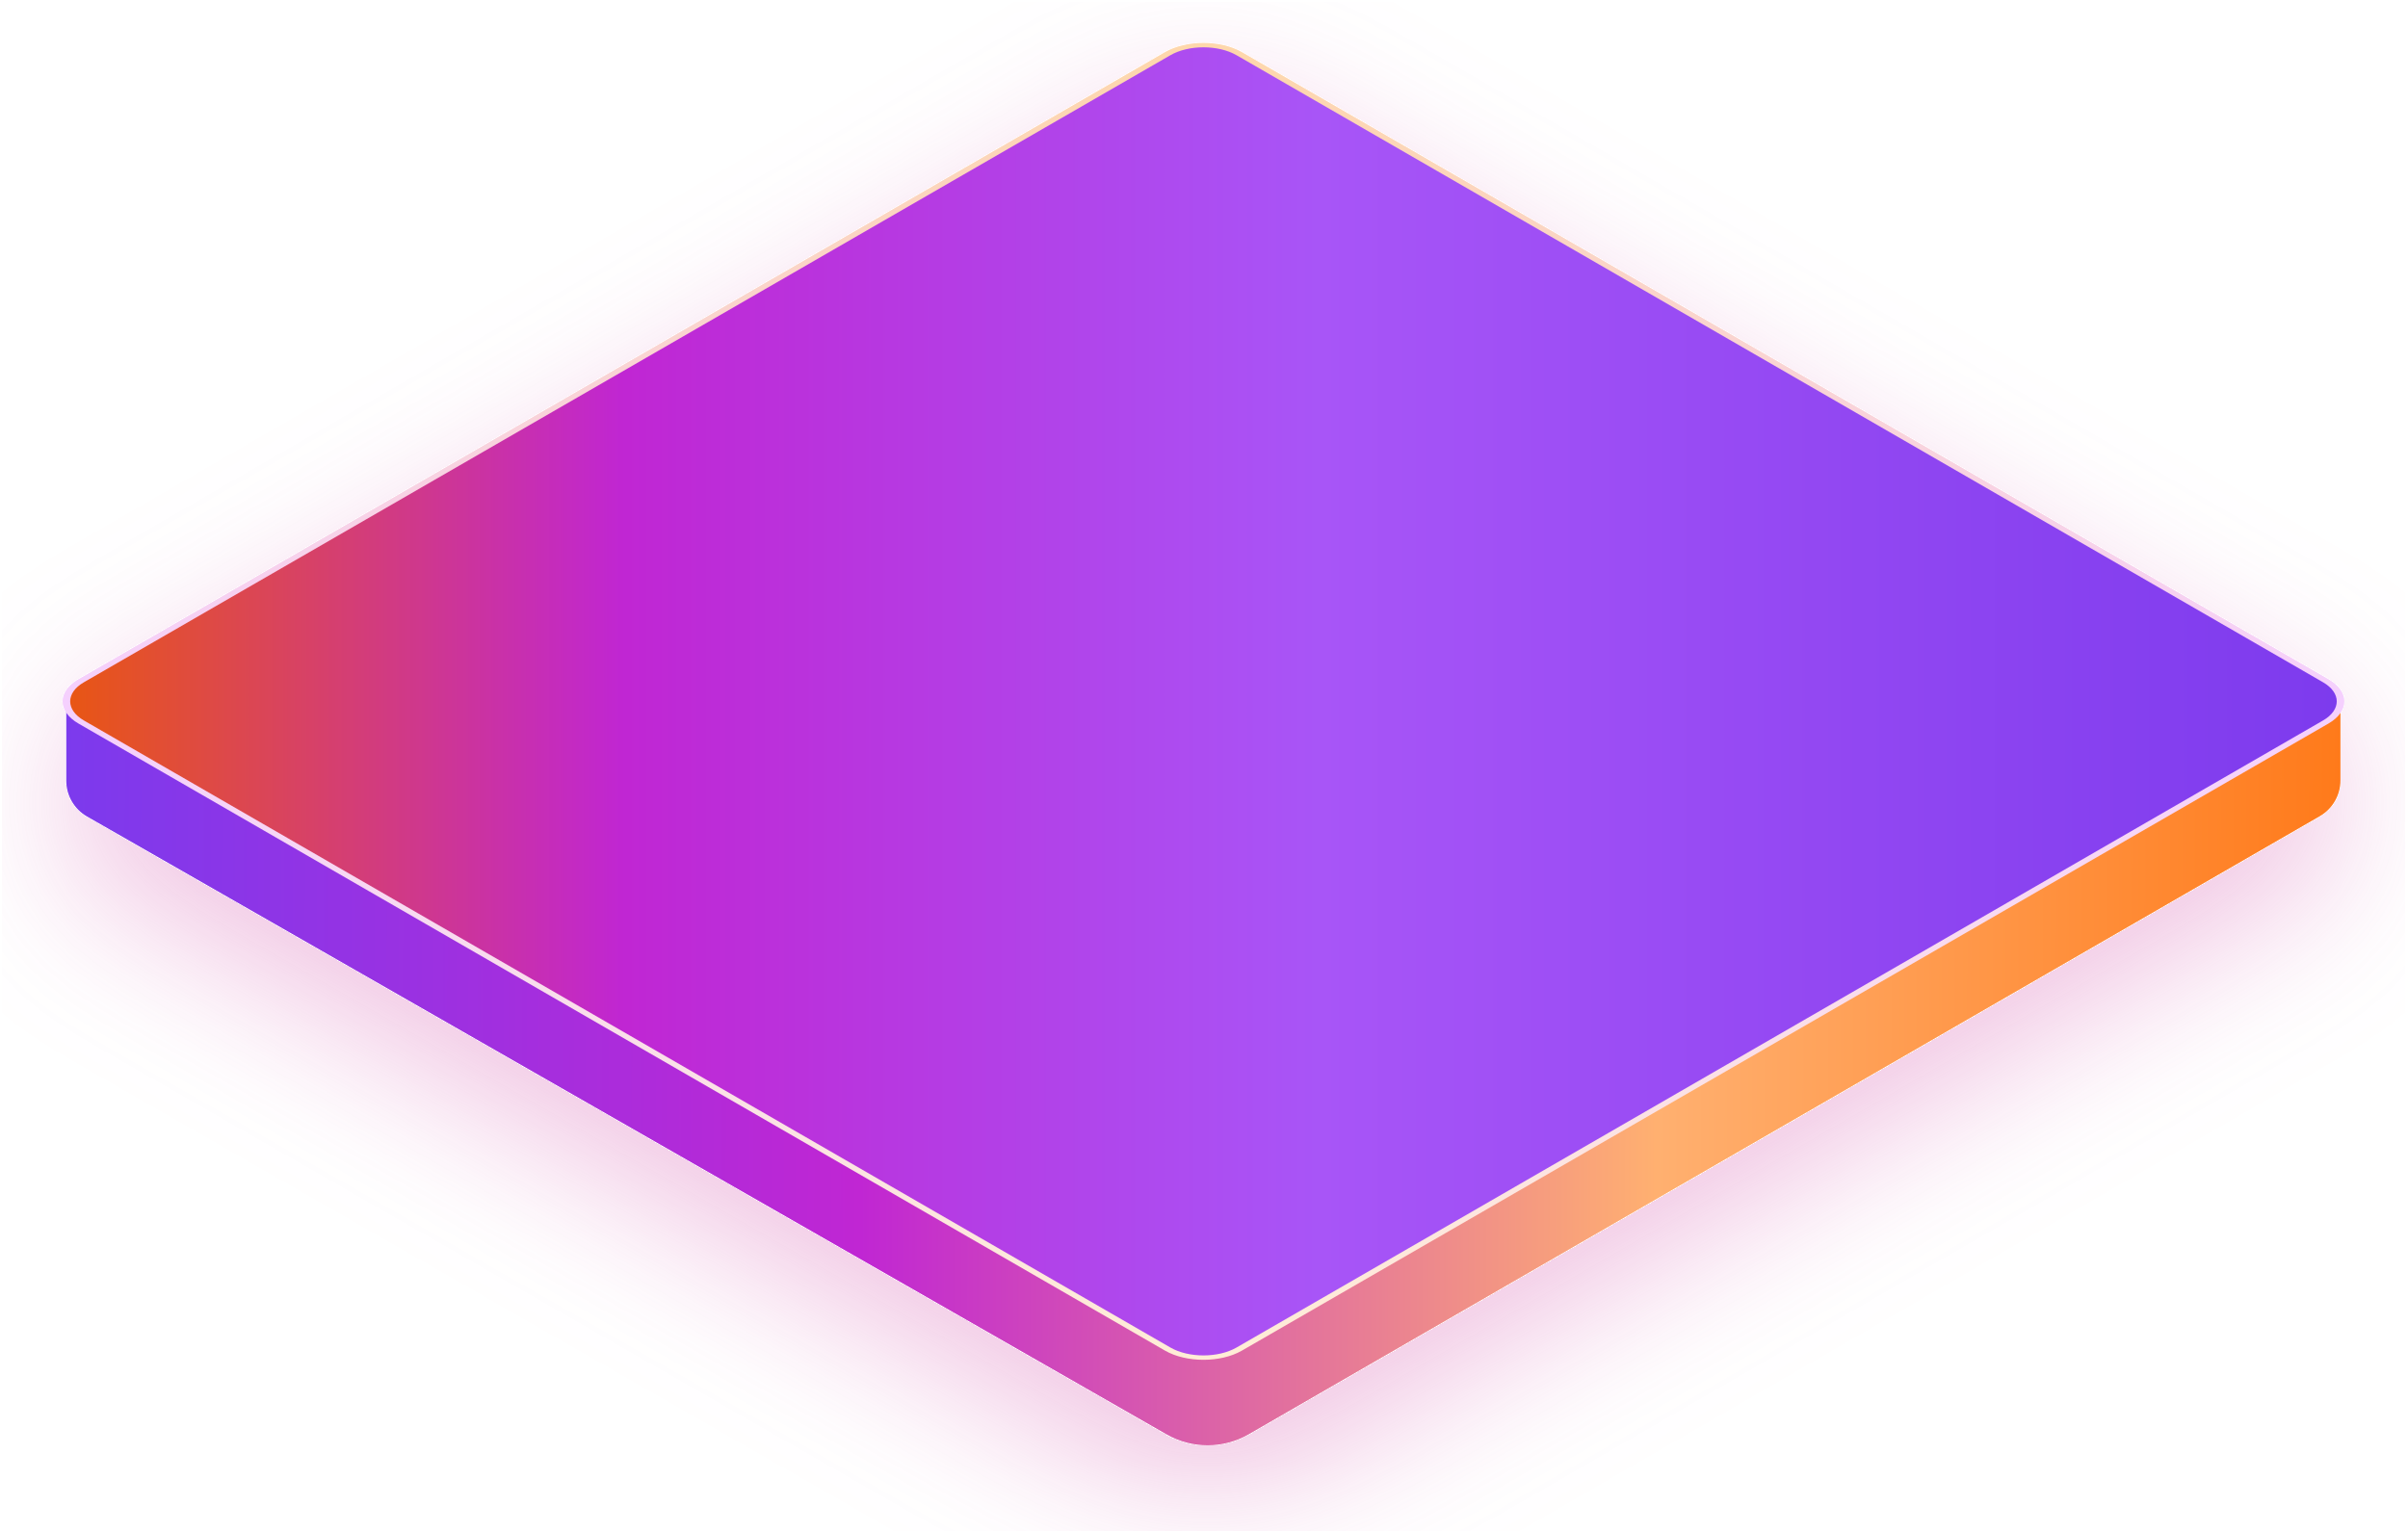
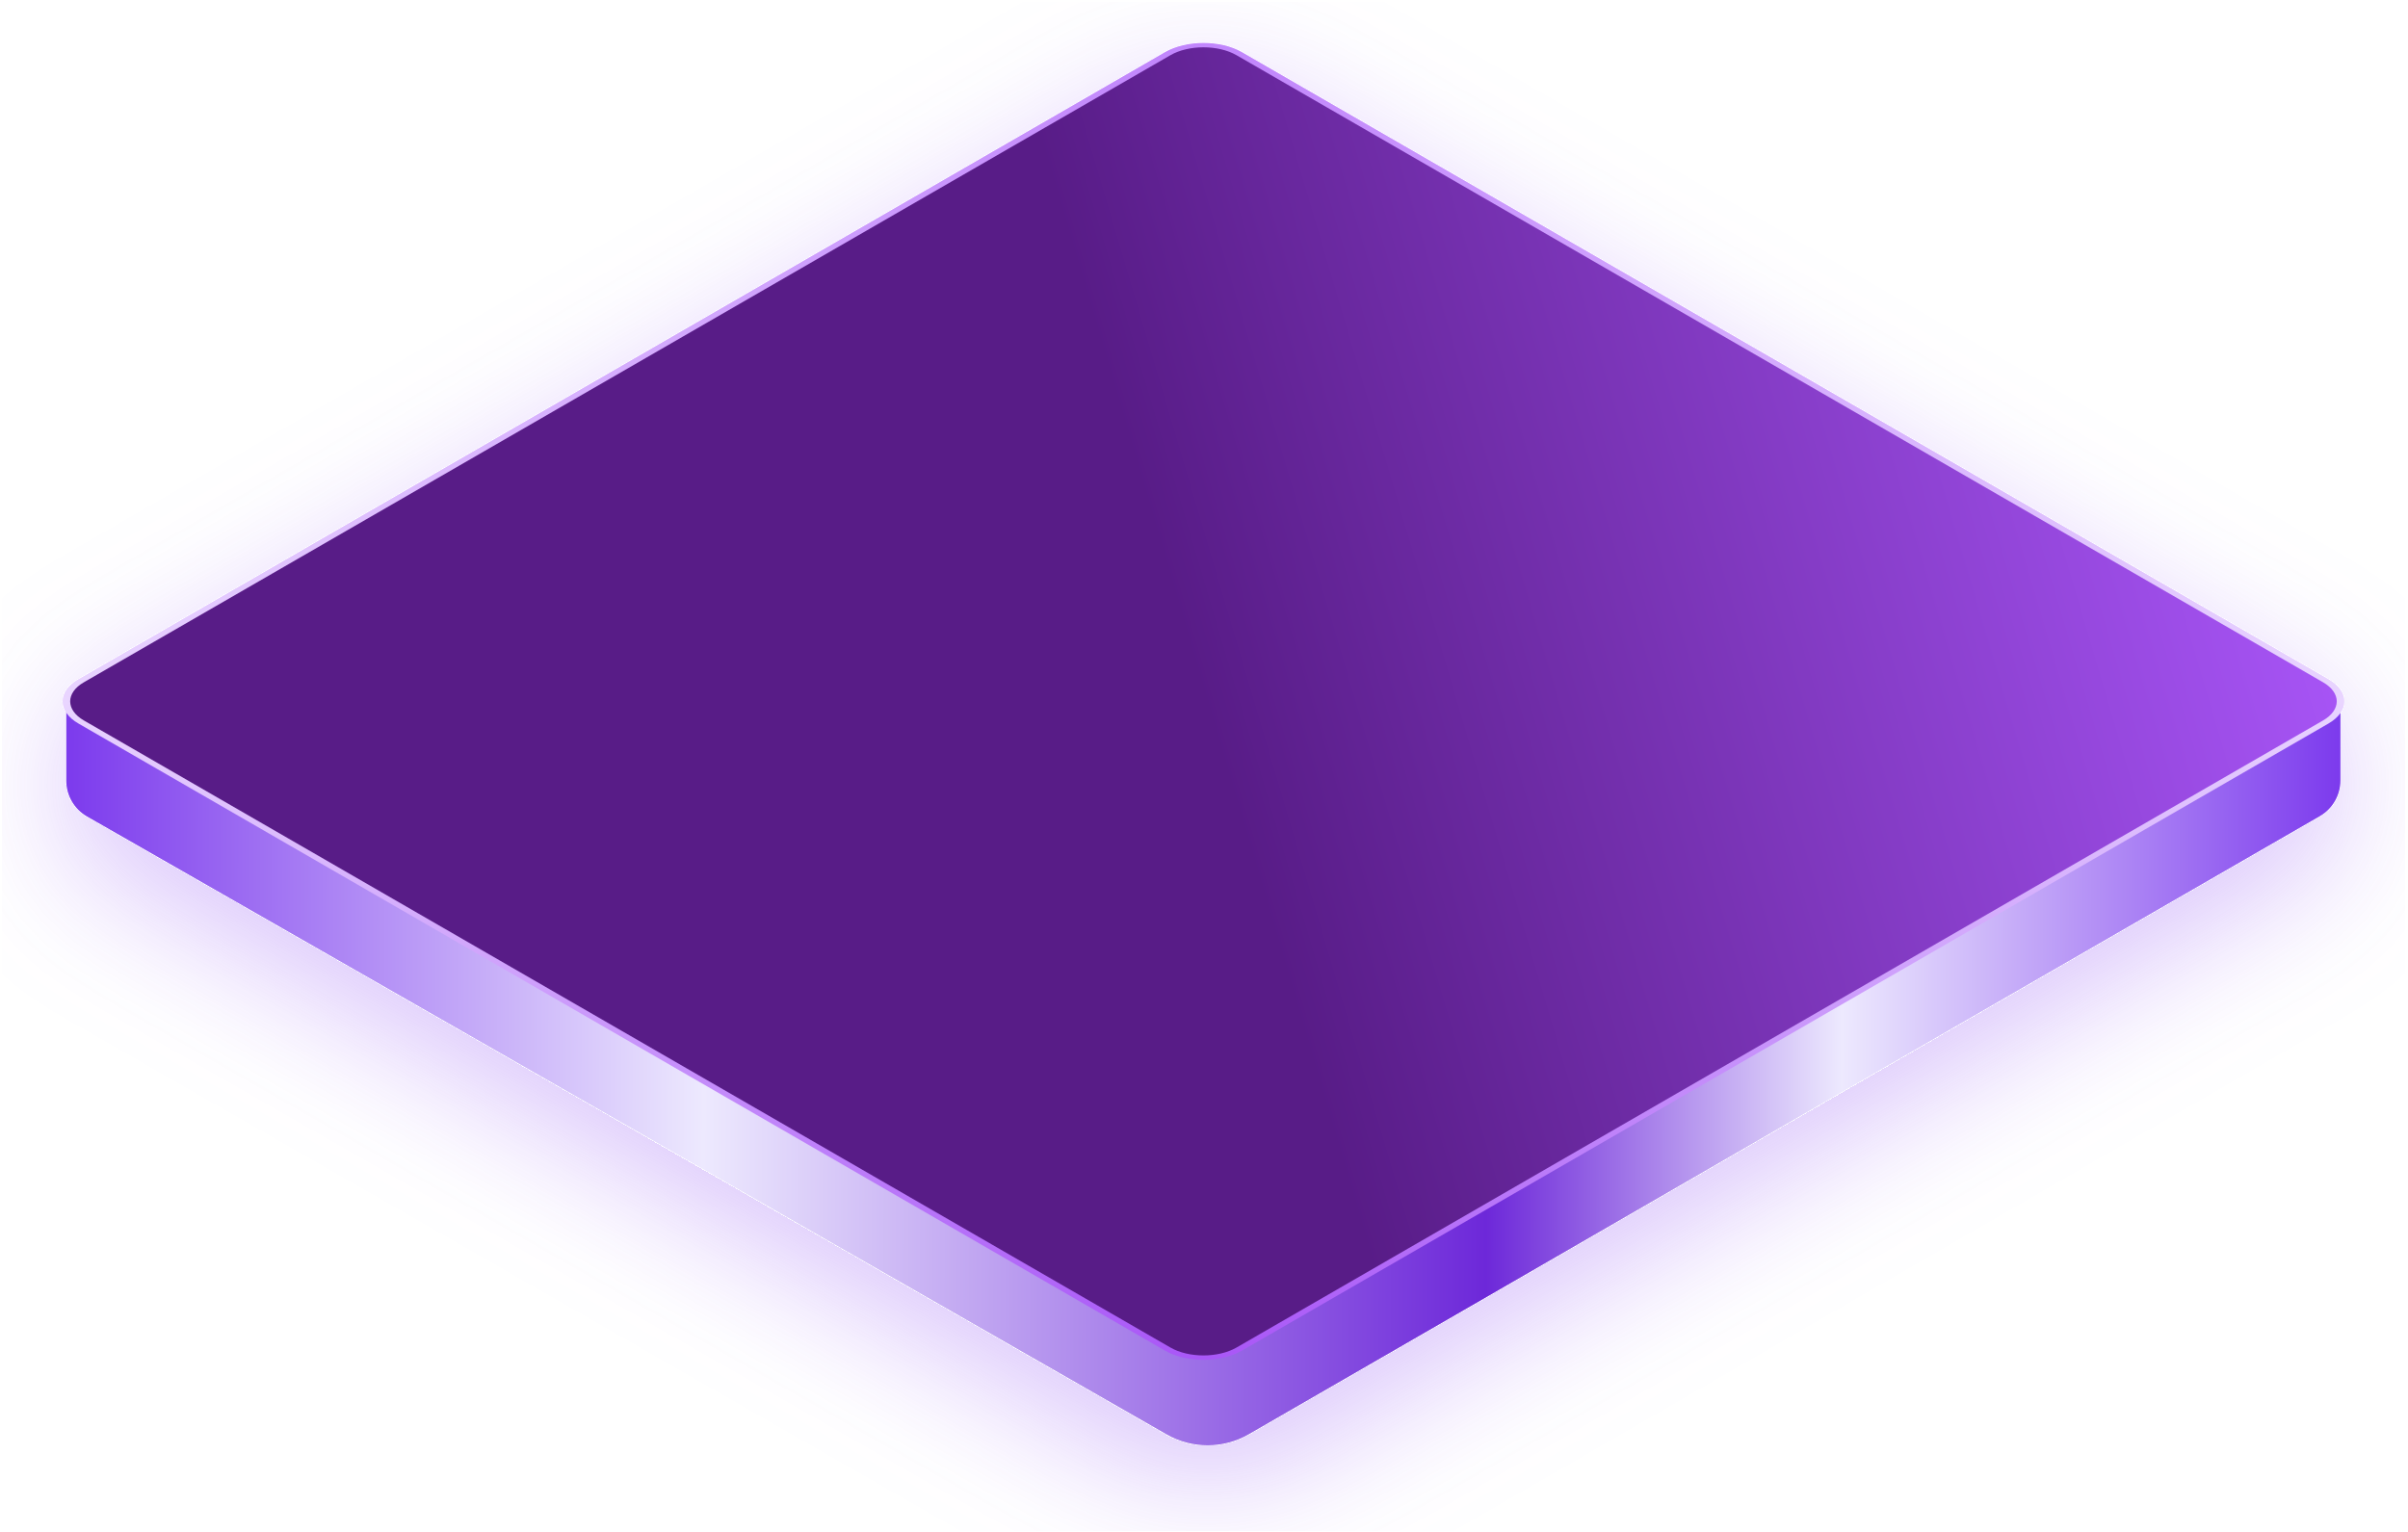
<svg xmlns="http://www.w3.org/2000/svg" width="583" height="371" viewBox="0 0 583 371" fill="none">
  <g filter="url(#filter0_d_active_light)">
    <path d="M566.642 189.013L566.643 169.557L293.323 328.369C292.758 328.697 292.06 328.696 291.496 328.366L18.772 168.692C17.563 167.984 16.043 168.856 16.043 170.256V189.064C16.043 192.65 17.962 195.961 21.074 197.743L282.43 347.381C288.608 350.918 296.201 350.904 302.366 347.345L561.642 197.673C564.736 195.887 566.642 192.586 566.642 189.013Z" fill="url(#paint0_linear_active_light)" />
    <rect width="323.738" height="323.738" rx="10" transform="matrix(-0.866044 0.499967 0.866044 0.499967 291.371 8)" fill="url(#paint1_linear_active_light)" stroke="url(#paint_stroke_active_light)" stroke-width="1.5" />
  </g>
  <defs>
    <filter id="filter0_d_active_light" x="0.599" y="0.634" width="581.515" height="369.981" filterUnits="userSpaceOnUse" color-interpolation-filters="sRGB">
      <feFlood flood-opacity="0" result="BackgroundImageFix" />
      <feColorMatrix in="SourceAlpha" type="matrix" values="0 0 0 0 0 0 0 0 0 0 0 0 0 0 0 0 0 0 127 0" result="hardAlpha" />
-       <feOffset dy="14" />
-       <feGaussianBlur stdDeviation="18" />
+       <feOffset dy="10" />
+       <feGaussianBlur stdDeviation="16" />
      <feComposite in2="hardAlpha" operator="out" />
-       <feColorMatrix type="matrix" values="0 0 0 0 0.82 0 0 0 0 0.28 0 0 0 0 0.65 0 0 0 0.32 0" />
+       <feColorMatrix type="matrix" values="0 0 0 0 0.48 0 0 0 0 0.18 0 0 0 0 0.95 0 0 0 0.28 0" />
      <feBlend mode="normal" in2="BackgroundImageFix" result="effect1_dropShadow" />
      <feBlend mode="normal" in="SourceGraphic" in2="effect1_dropShadow" result="shape" />
    </filter>
    <linearGradient id="paint0_linear_active_light" x1="566.742" y1="195.118" x2="15.742" y2="193.4" gradientUnits="userSpaceOnUse">
-       <stop offset="0%" stop-color="#ff7a1a" />
-       <stop offset="30%" stop-color="#ffb070" />
-       <stop offset="65%" stop-color="#c026d3" />
-       <stop offset="100%" stop-color="#7c3aed" />
+       <stop stop-color="#7C3AED" />
+       <stop offset="0.219" stop-color="#EDE9FE" />
+       <stop offset="0.375" stop-color="#6D28D9" />
+       <stop offset="0.719" stop-color="#EDE9FE" />
+       <stop offset="1" stop-color="#7C3AED" />
    </linearGradient>
-     <linearGradient id="paint1_linear_active_light" x1="0" y1="323.738" x2="323.738" y2="0" gradientUnits="userSpaceOnUse">
-       <stop offset="0%" stop-color="#7c3aed" />
-       <stop offset="45%" stop-color="#a855f7" />
-       <stop offset="75%" stop-color="#c026d3" />
-       <stop offset="100%" stop-color="#ea580c" />
+     <linearGradient id="paint1_linear_active_light" x1="0" y1="323.738" x2="184.093" y2="193.214" gradientUnits="userSpaceOnUse">
+       <stop stop-color="#A855F7" />
+       <stop offset="1" stop-color="#581C87" />
    </linearGradient>
    <linearGradient id="paint_stroke_active_light" x1="0" y1="0" x2="323.738" y2="323.738" gradientUnits="userSpaceOnUse">
-       <stop offset="0%" stop-color="#fed7aa" />
-       <stop offset="50%" stop-color="#f5d0fe" />
-       <stop offset="100%" stop-color="#ffedd5" />
+       <stop offset="0%" stop-color="#C084FC" />
+       <stop offset="50%" stop-color="#E9D5FF" />
+       <stop offset="100%" stop-color="#A855F7" />
    </linearGradient>
  </defs>
</svg>
